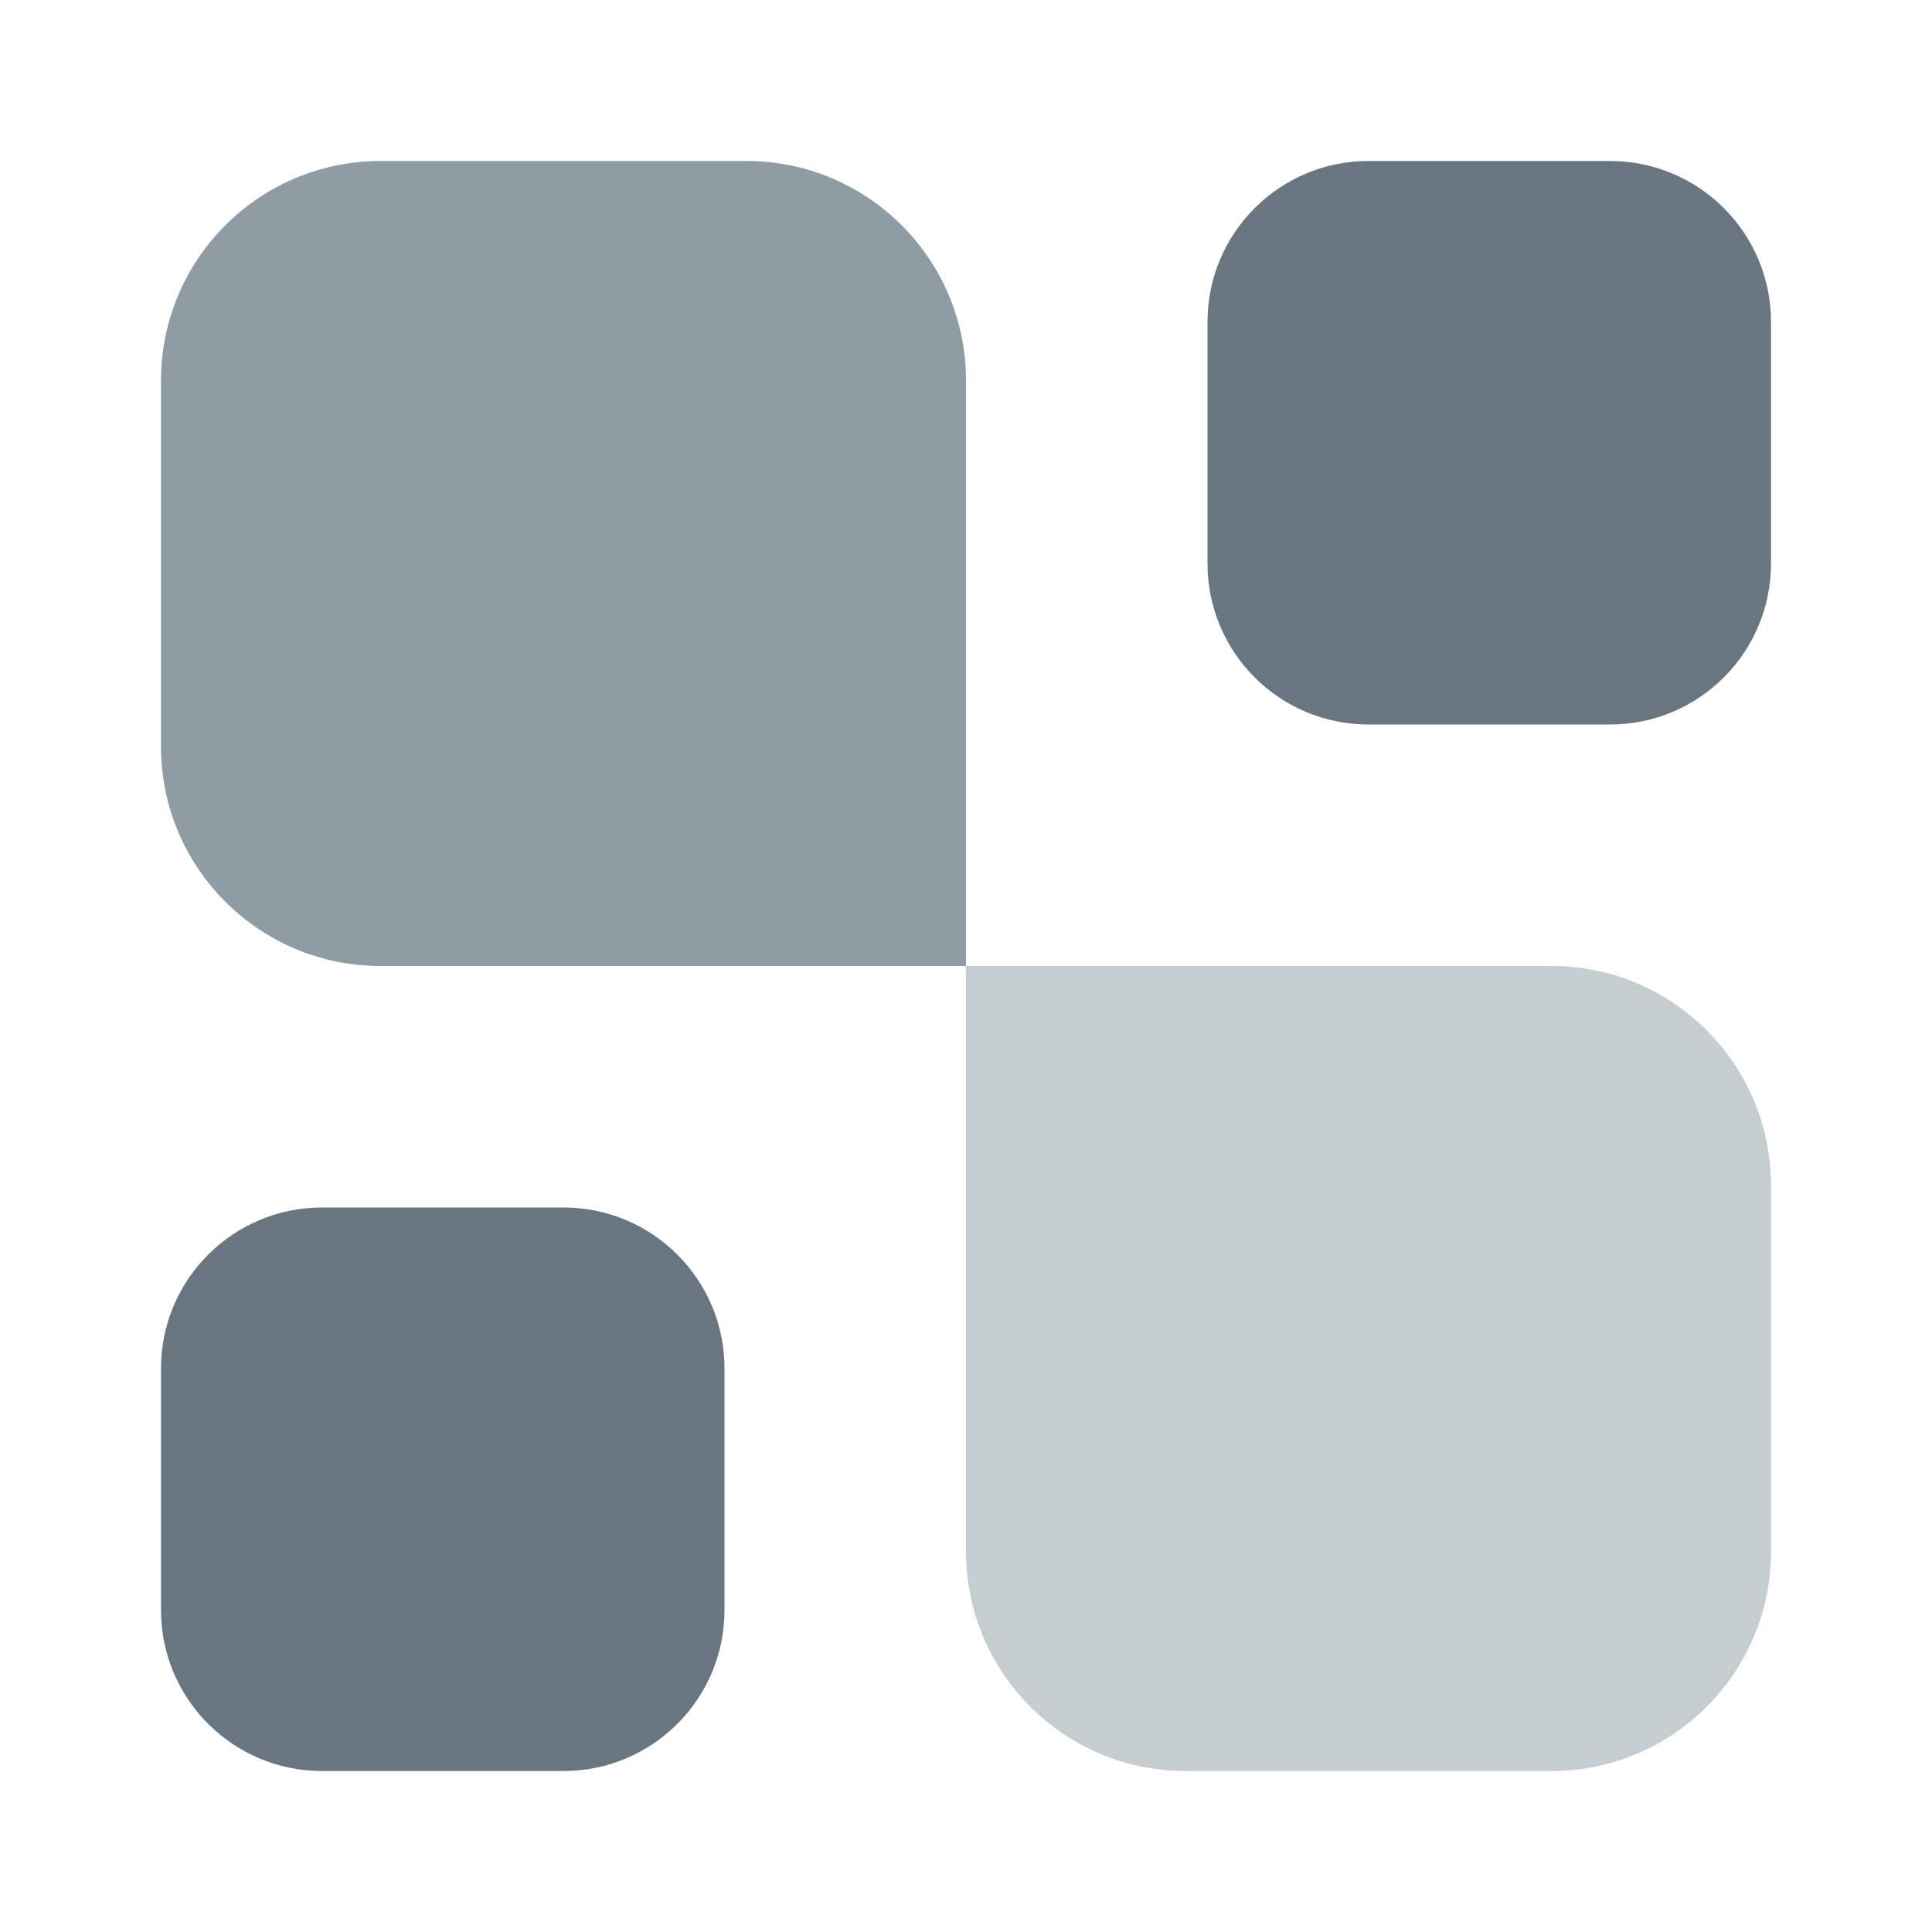
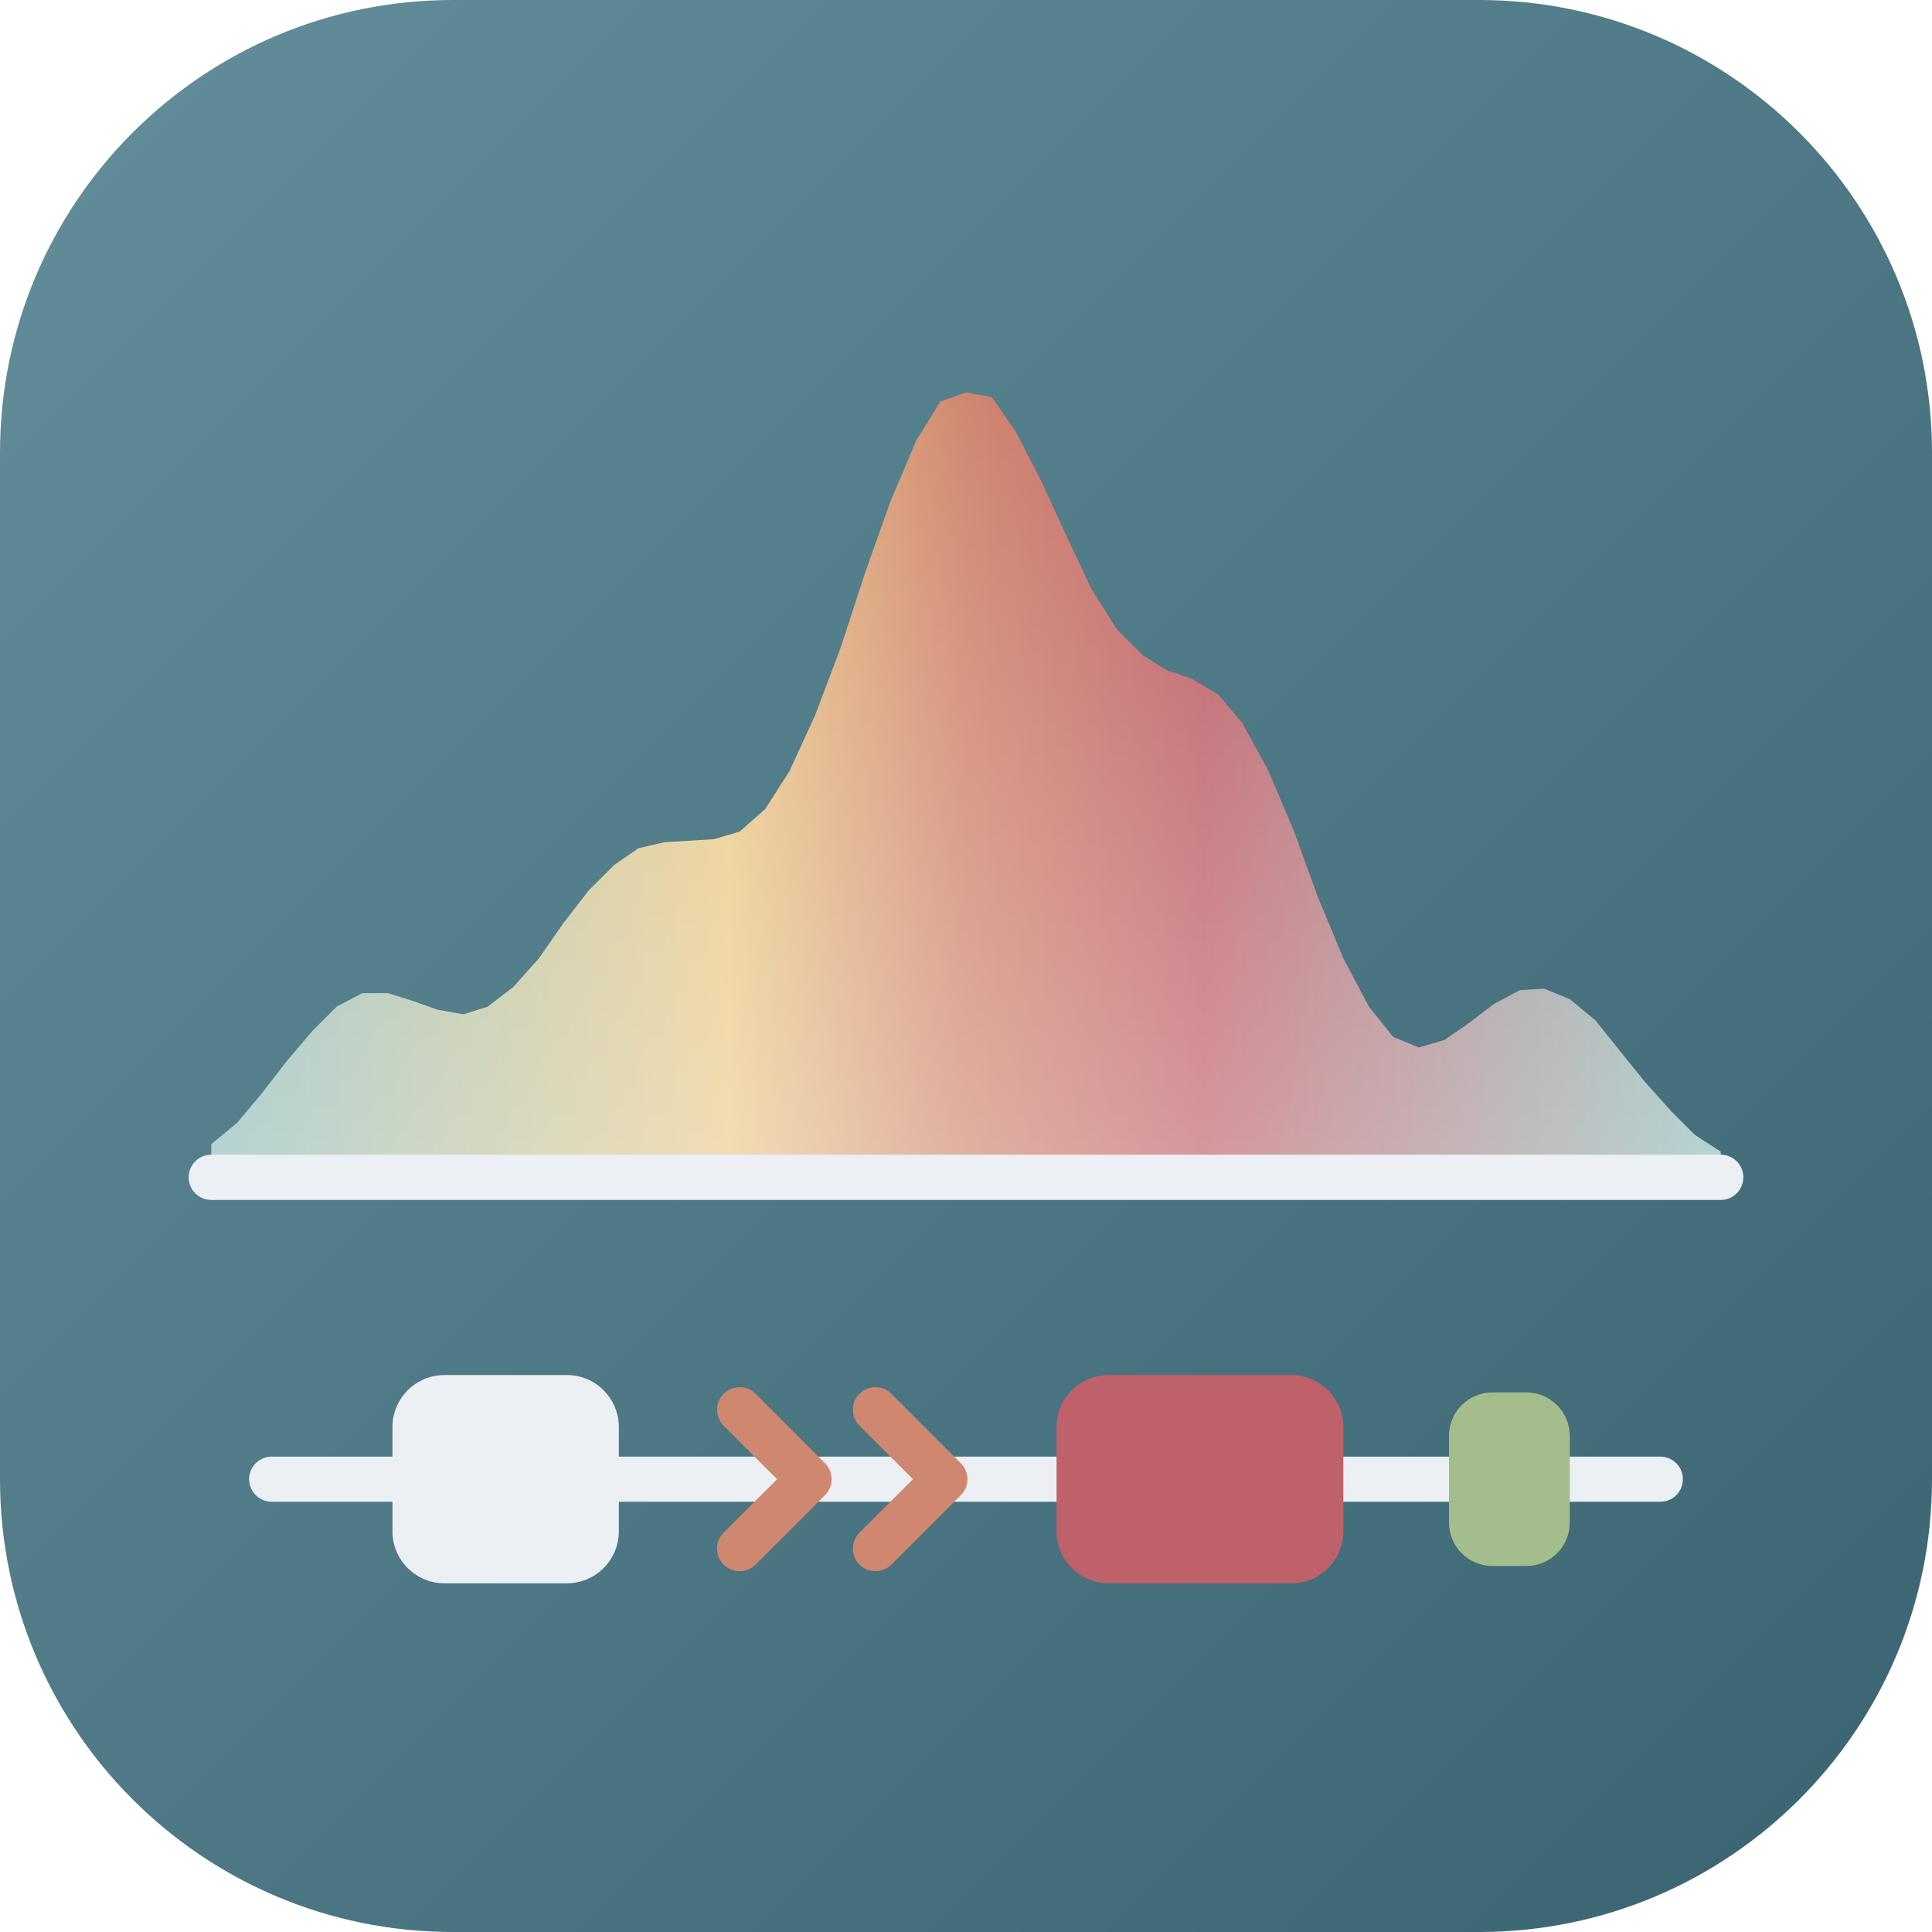
- <svg xmlns="http://www.w3.org/2000/svg" width="24" height="24" viewBox="0 0 24 24" fill="none">
-   <path d="M22 19.273C22 20.779 20.779 22 19.273 22H14.727C13.221 22 12 20.779 12 19.273V12H19.273C20.779 12 22 13.221 22 14.727V19.273Z" fill="#C5CDD1" />
-   <path d="M20 2C21.105 2 22 2.895 22 4V7C22 8.105 21.105 9 20 9H17C15.895 9 15 8.105 15 7V4C15 2.895 15.895 2 17 2H20Z" fill="#687680" />
-   <path d="M7 15C8.105 15 9 15.895 9 17V20C9 21.105 8.105 22 7 22H4C2.895 22 2 21.105 2 20V17C2 15.895 2.895 15 4 15H7Z" fill="#687680" />
-   <path d="M12 12H4.727C3.221 12 2 10.779 2 9.273V4.727C2 3.221 3.221 2 4.727 2H9.273C10.779 2 12 3.221 12 4.727V12Z" fill="#909CA3" />
+ <svg xmlns="http://www.w3.org/2000/svg" viewBox="0 0 128 128">
+   <defs>
+     <linearGradient id="tile" x1="0" y1="0" x2="1" y2="1">
+       <stop offset="0" stop-color="#628f9b" />
+       <stop offset="1" stop-color="#3a6370" />
+     </linearGradient>
+     <linearGradient id="peak" x1="0" y1="0" x2="1" y2="0">
+       <stop offset="0" stop-color="#8fbcbb" />
+       <stop offset=".34" stop-color="#ebcb8b" />
+       <stop offset=".5" stop-color="#d08770" />
+       <stop offset=".66" stop-color="#bf616a" />
+       <stop offset="1" stop-color="#8fbcbb" />
+     </linearGradient>
+     <linearGradient id="fade" x1="0" y1="0" x2="0" y2="1">
+       <stop offset="0" stop-color="#fff" stop-opacity="0" />
+       <stop offset="1" stop-color="#fff" stop-opacity=".35" />
+     </linearGradient>
+   </defs>
+   <rect width="128" height="128" rx="30" fill="url(#tile)" />
+   <path d="M14.0 78.0 L14.0 75.8 L15.7 74.4 L17.3 72.5 L19.0 70.3 L20.7 68.3 L22.3 66.7 L24.0 65.8 L25.7 65.8 L27.3 66.3 L29.0 66.9 L30.7 67.2 L32.3 66.7 L34.0 65.4 L35.7 63.5 L37.3 61.2 L39.0 59.0 L40.7 57.3 L42.3 56.2 L44.0 55.8 L45.7 55.7 L47.3 55.6 L49.0 55.1 L50.7 53.6 L52.3 51.1 L54.0 47.4 L55.7 42.9 L57.3 38.0 L59.0 33.2 L60.7 29.2 L62.3 26.6 L64.0 26.0 L65.7 26.3 L67.3 28.6 L69.0 31.9 L70.7 35.6 L72.3 39.0 L74.0 41.7 L75.7 43.4 L77.3 44.4 L79.0 45.0 L80.7 46.0 L82.3 47.9 L84.0 51.0 L85.7 55.0 L87.3 59.4 L89.0 63.5 L90.7 66.7 L92.3 68.7 L94.0 69.4 L95.7 68.9 L97.3 67.8 L99.0 66.5 L100.7 65.6 L102.3 65.5 L104.0 66.2 L105.7 67.6 L107.3 69.6 L109.0 71.7 L110.7 73.6 L112.3 75.2 L114.0 76.3 L114.0 78.0 Z" fill="url(#peak)" />
+   <path d="M14.0 78.0 L14.0 75.8 L15.7 74.4 L17.3 72.5 L19.0 70.3 L20.7 68.3 L22.3 66.7 L24.0 65.8 L25.7 65.8 L27.3 66.3 L29.0 66.9 L30.7 67.2 L32.3 66.7 L34.0 65.4 L35.7 63.5 L37.3 61.2 L39.0 59.0 L40.7 57.3 L42.3 56.2 L44.0 55.8 L45.7 55.7 L47.3 55.6 L49.0 55.1 L50.7 53.6 L52.3 51.1 L54.0 47.4 L55.7 42.9 L57.3 38.0 L59.0 33.2 L60.7 29.2 L62.3 26.6 L64.0 26.0 L65.7 26.3 L67.3 28.6 L69.0 31.9 L70.7 35.6 L72.3 39.0 L74.0 41.7 L75.7 43.4 L77.3 44.4 L79.0 45.0 L80.7 46.0 L82.3 47.9 L84.0 51.0 L85.7 55.0 L87.3 59.4 L89.0 63.5 L90.7 66.7 L92.3 68.7 L94.0 69.4 L95.7 68.9 L97.3 67.8 L99.0 66.5 L100.7 65.6 L102.3 65.5 L104.0 66.2 L105.7 67.6 L107.3 69.6 L109.0 71.7 L110.7 73.6 L112.3 75.2 L114.0 76.3 L114.0 78.0 Z" fill="url(#fade)" />
+   <path d="M14 78H114" stroke="#eceff4" stroke-width="3" stroke-linecap="round" />
+   <path d="M18.0 98 H110.0" stroke="#eceff4" stroke-width="2.99" stroke-linecap="round" />
+   <rect x="26.0" y="91.1" width="15.0" height="13.8" rx="3.45" fill="#eceff4" />
+   <path d="M49.0 93.4l4.6 4.6-4.6 4.6M58.0 93.4l4.6 4.6-4.6 4.6" fill="none" stroke="#d08770" stroke-width="2.99" stroke-linecap="round" stroke-linejoin="round" />
+   <rect x="70.0" y="91.1" width="19.0" height="13.8" rx="3.45" fill="#bf616a" />
+   <rect x="96.0" y="92.25" width="8.0" height="11.5" rx="2.875" fill="#a3be8c" />
</svg>
